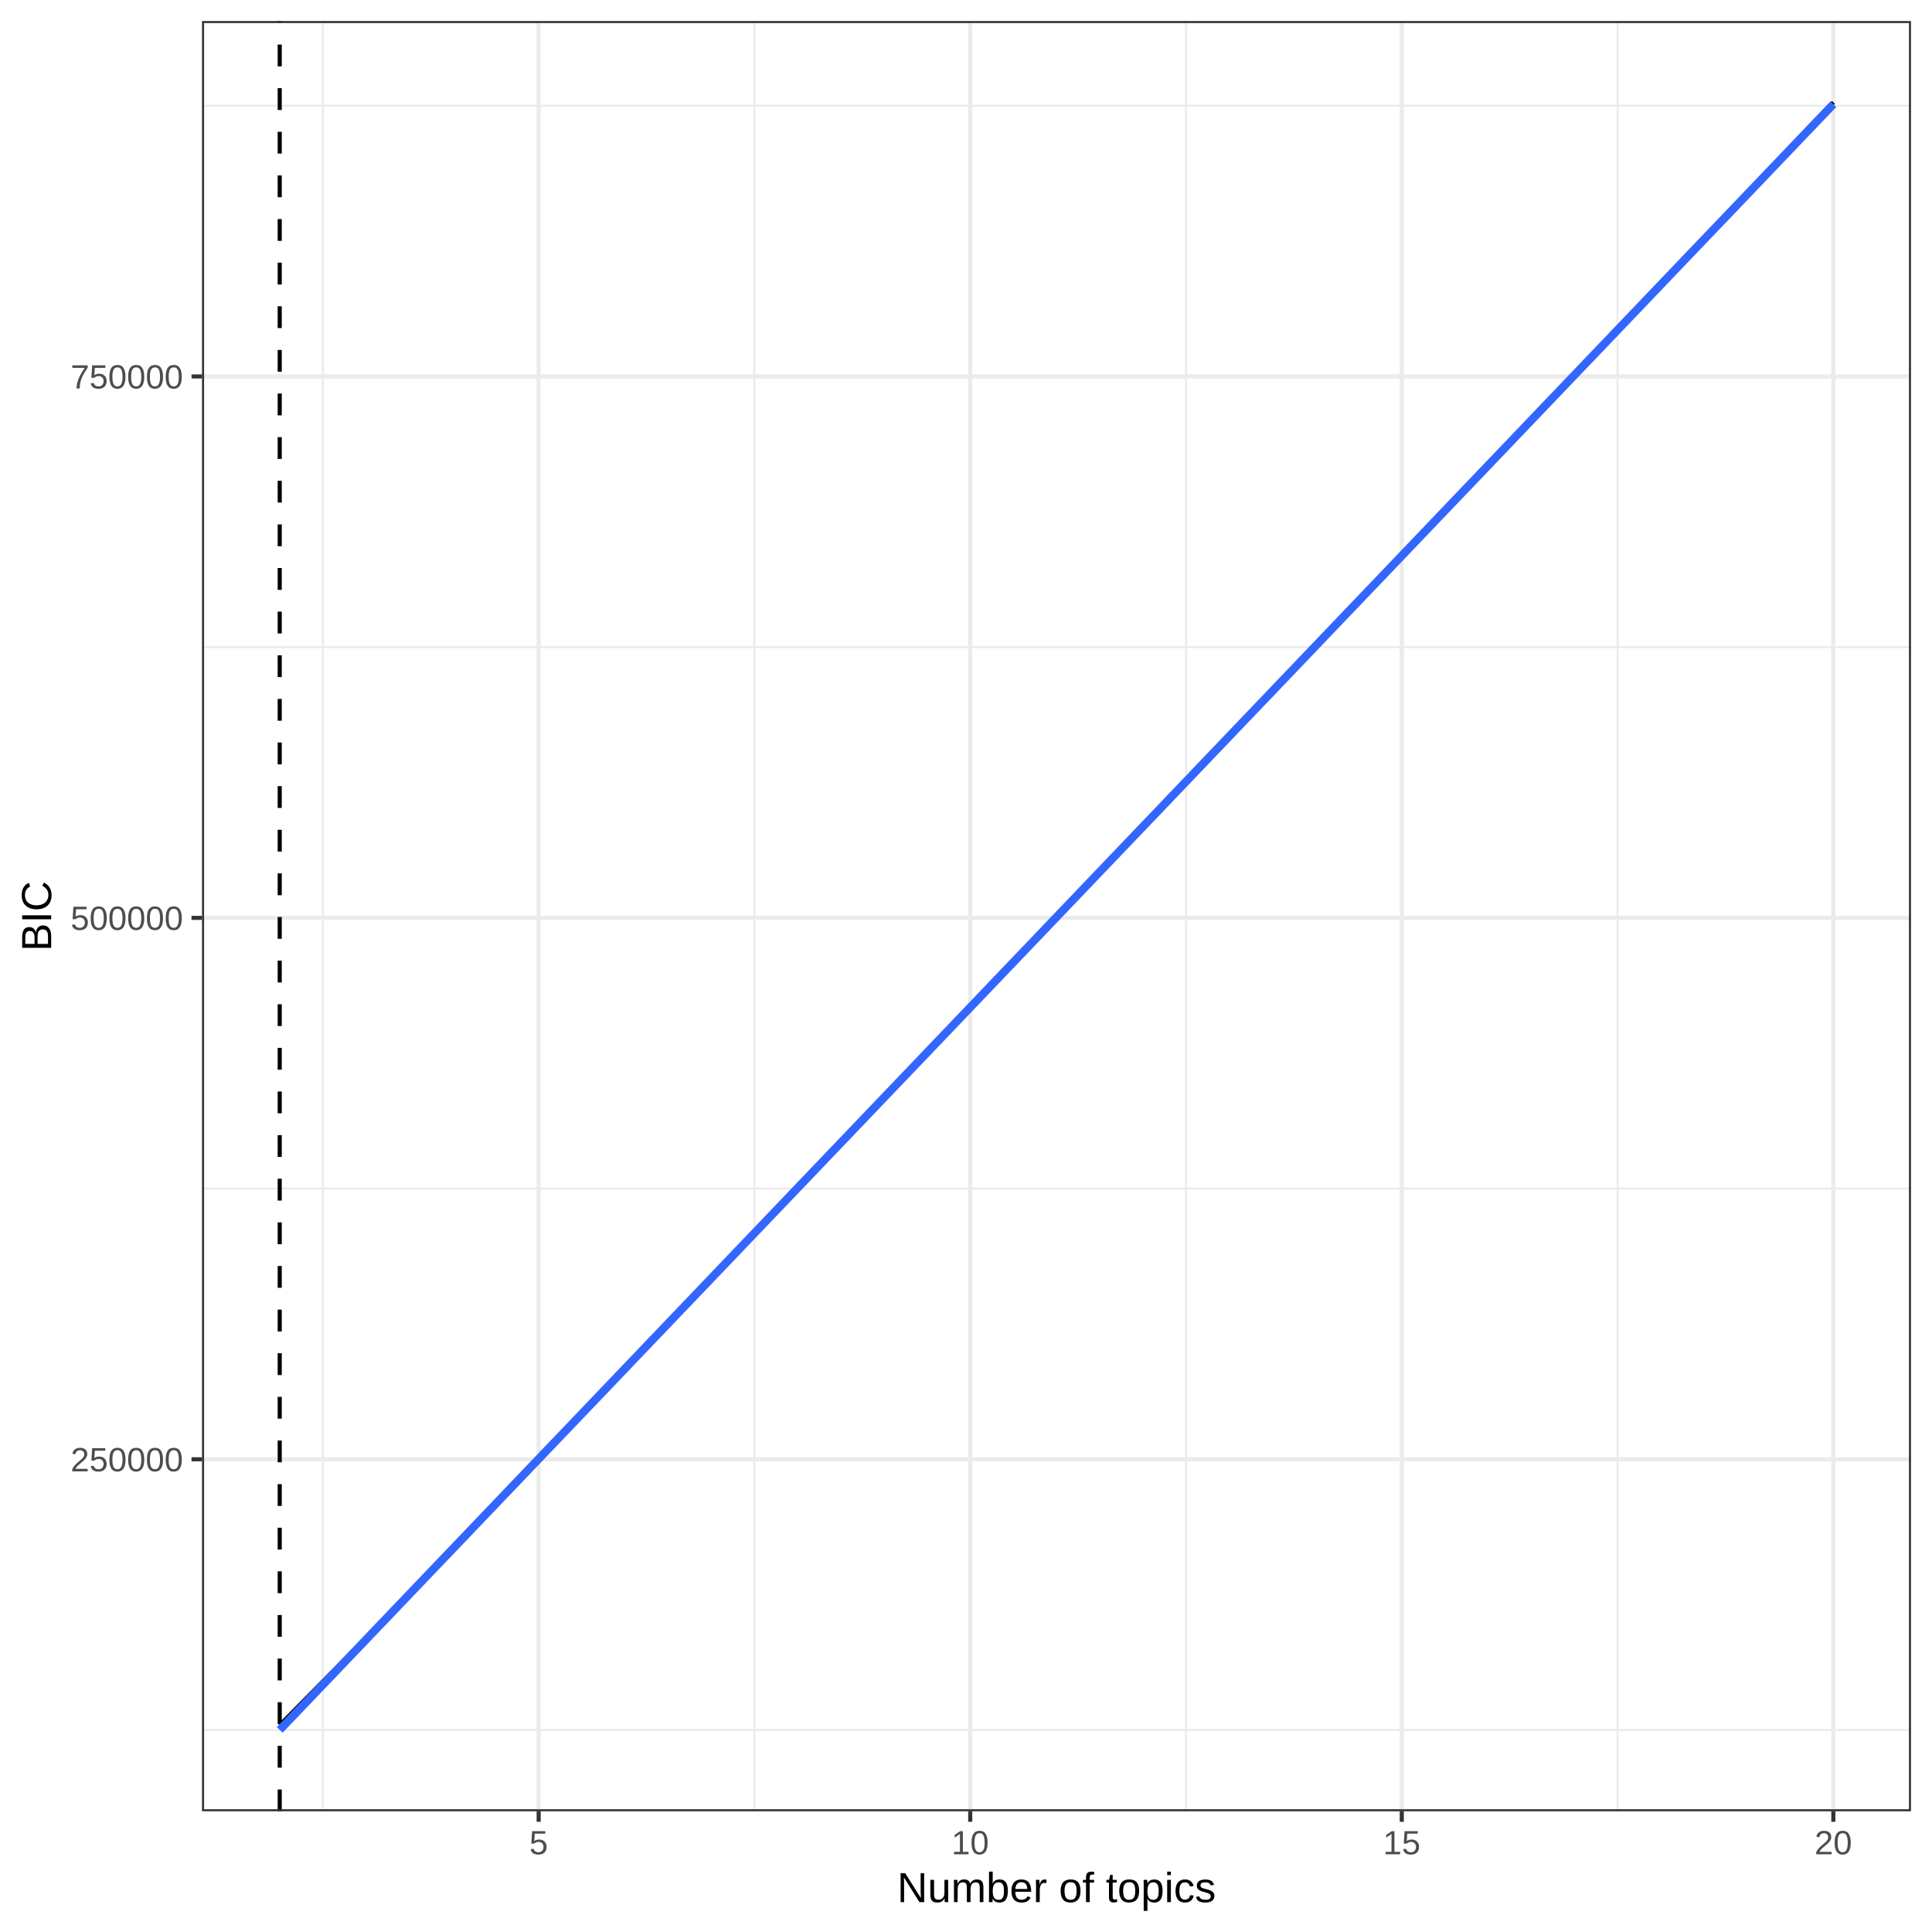
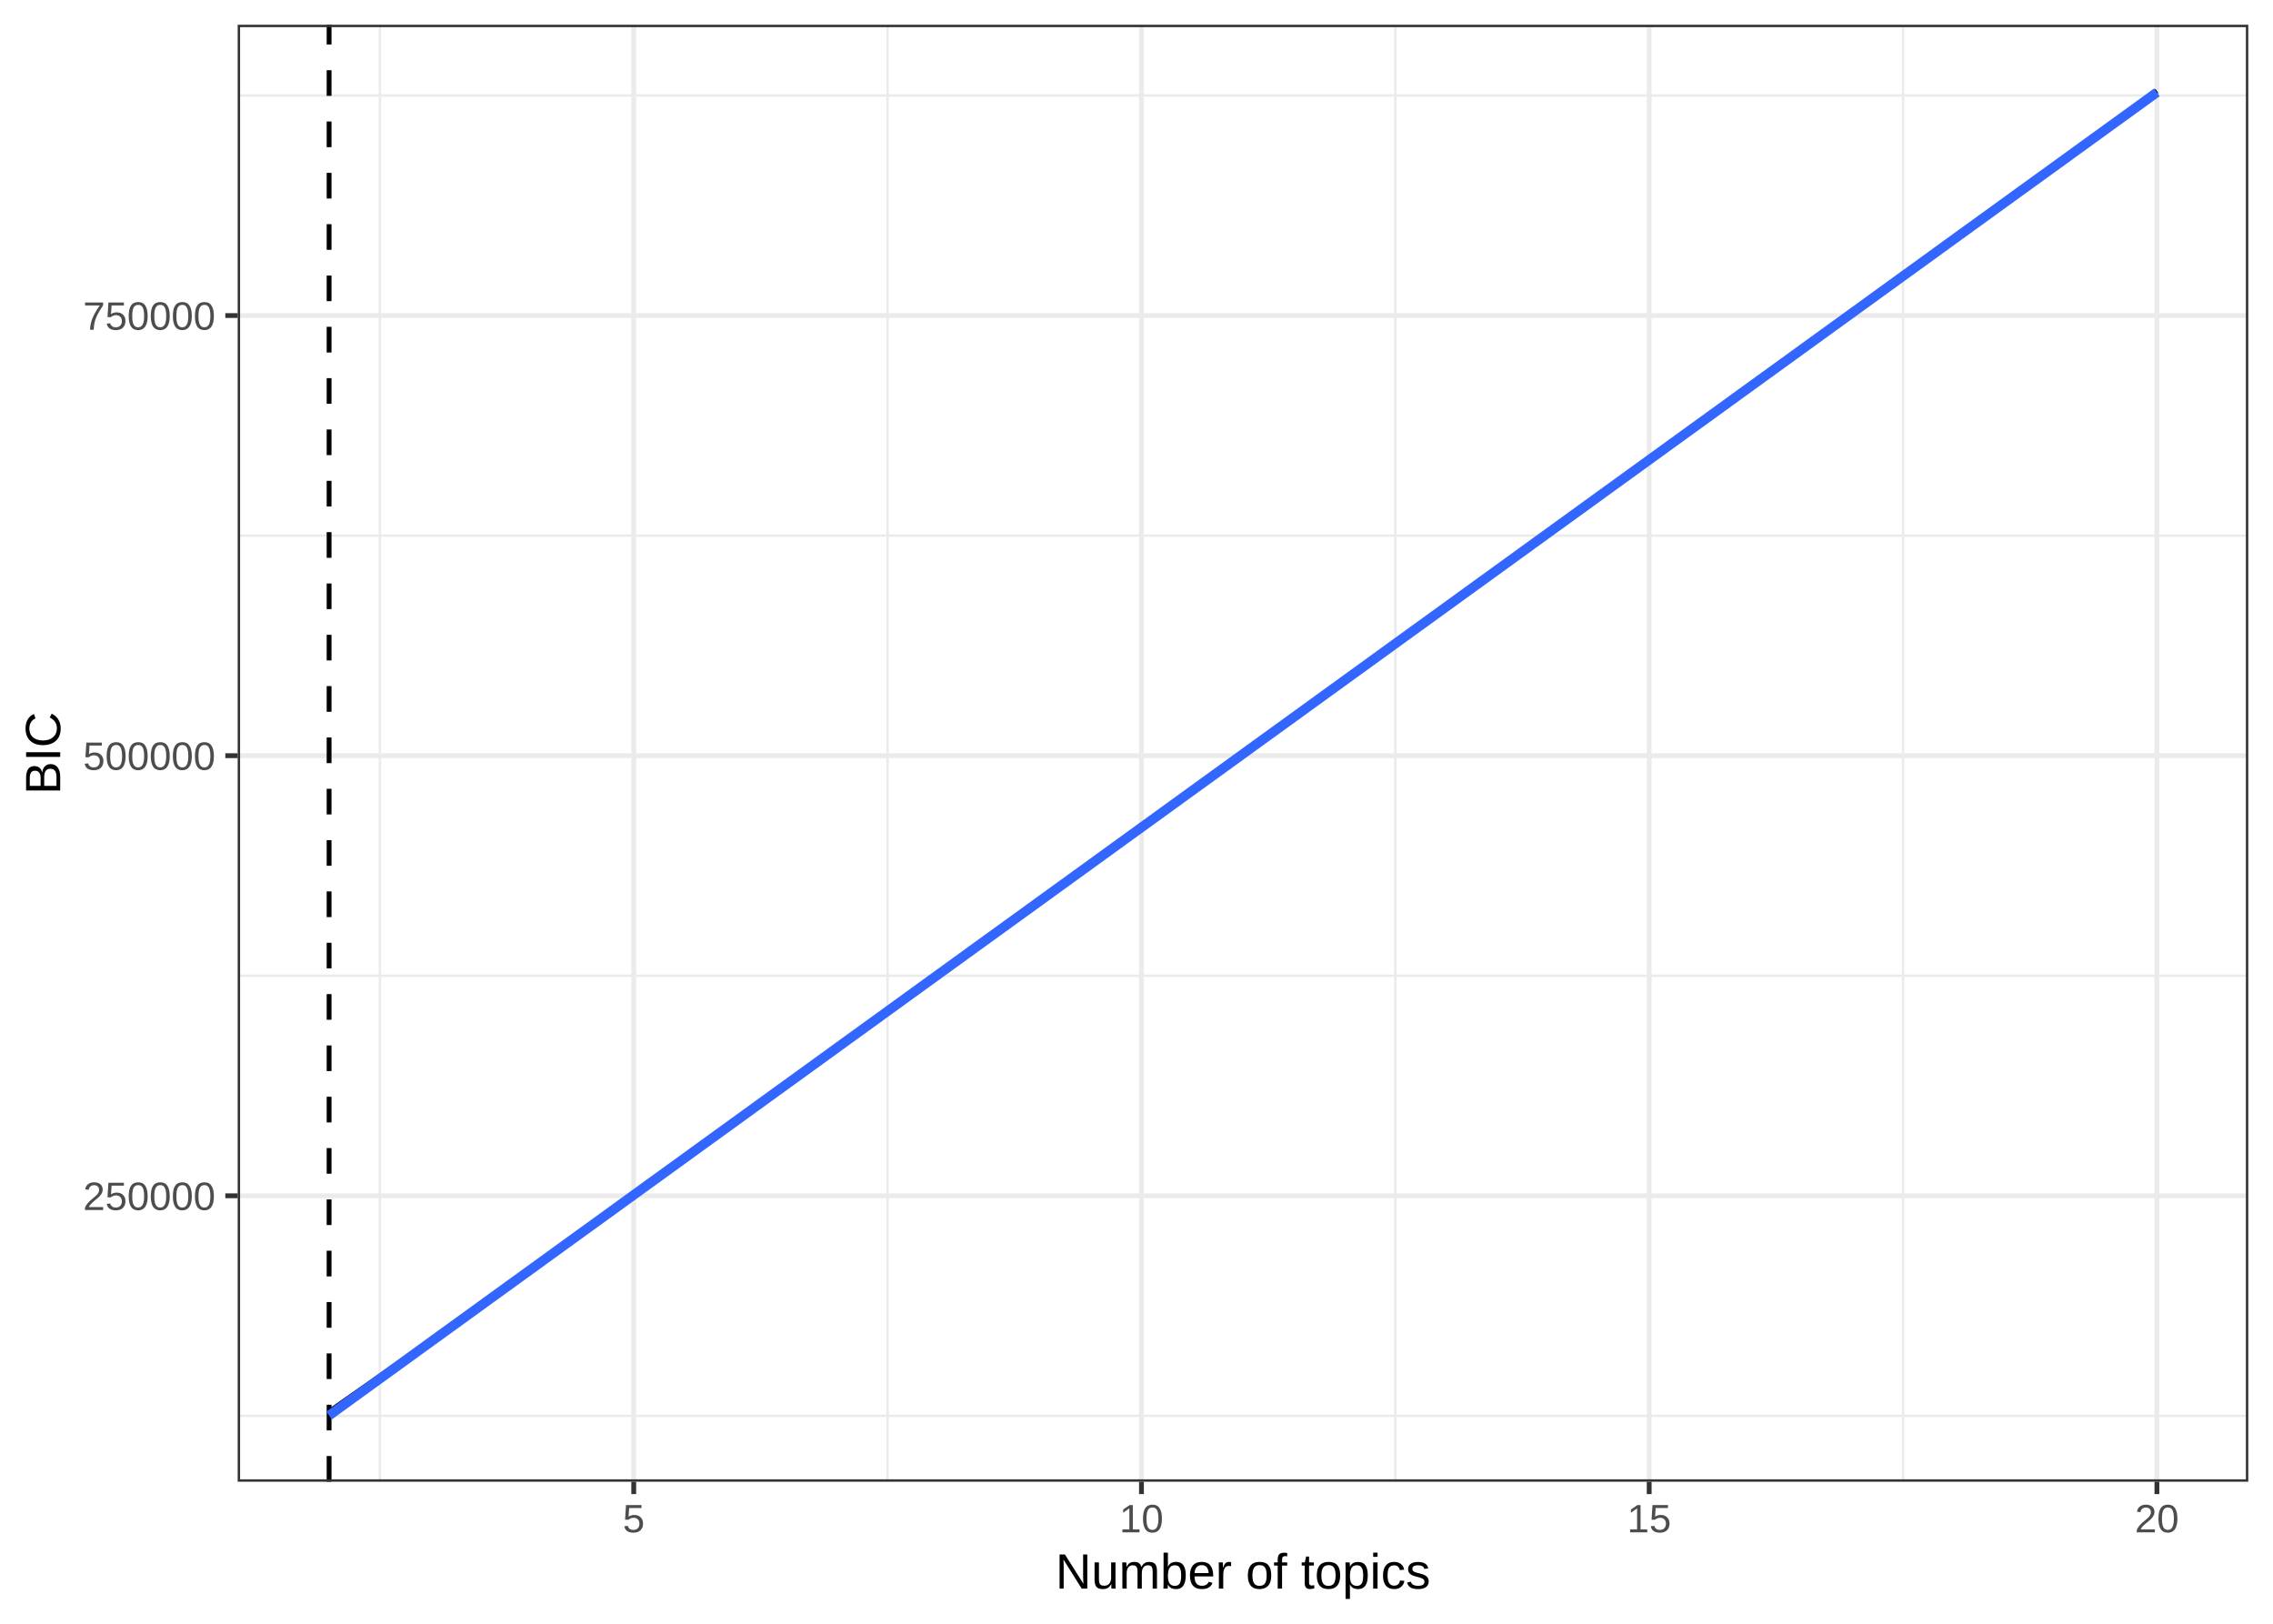
- <svg xmlns="http://www.w3.org/2000/svg" viewBox="0 0 504.00 504.00">
+ <svg xmlns="http://www.w3.org/2000/svg" viewBox="0 0 504.00 360.00">
  <defs>
    <style type="text/css">
    line, polyline, polygon, path, rect, circle {
      fill: none;
      stroke: #000000;
      stroke-linecap: round;
      stroke-linejoin: round;
      stroke-miterlimit: 10.00;
    }
  </style>
  </defs>
  <rect width="100%" height="100%" style="stroke: none; fill: #FFFFFF;" />
-   <rect x="0.00" y="0.00" width="504.00" height="504.00" style="stroke-width: 1.07; stroke: #FFFFFF; fill: #FFFFFF;" />
+   <rect x="0.00" y="0.00" width="504.00" height="360.00" style="stroke-width: 1.07; stroke: #FFFFFF; fill: #FFFFFF;" />
  <defs>
-     <clipPath id="cpNTIuNzB8NDk4LjUyfDQ3Mi41MXw1LjQ4">
-       <rect x="52.70" y="5.48" width="445.82" height="467.03" />
+     <clipPath id="cpNTIuNzB8NDk4LjUyfDMyOC41MXw1LjQ4">
+       <rect x="52.70" y="5.48" width="445.82" height="323.03" />
    </clipPath>
  </defs>
-   <rect x="52.70" y="5.48" width="445.82" height="467.03" style="stroke-width: 1.07; stroke: none; fill: #FFFFFF;" clip-path="url(#cpNTIuNzB8NDk4LjUyfDQ3Mi41MXw1LjQ4)" />
-   <polyline points="52.70,451.30 498.52,451.30 " style="stroke-width: 0.53; stroke: #EBEBEB; stroke-linecap: butt;" clip-path="url(#cpNTIuNzB8NDk4LjUyfDQ3Mi41MXw1LjQ4)" />
-   <polyline points="52.70,310.06 498.52,310.06 " style="stroke-width: 0.53; stroke: #EBEBEB; stroke-linecap: butt;" clip-path="url(#cpNTIuNzB8NDk4LjUyfDQ3Mi41MXw1LjQ4)" />
-   <polyline points="52.70,168.82 498.52,168.82 " style="stroke-width: 0.53; stroke: #EBEBEB; stroke-linecap: butt;" clip-path="url(#cpNTIuNzB8NDk4LjUyfDQ3Mi41MXw1LjQ4)" />
-   <polyline points="52.70,27.57 498.52,27.57 " style="stroke-width: 0.53; stroke: #EBEBEB; stroke-linecap: butt;" clip-path="url(#cpNTIuNzB8NDk4LjUyfDQ3Mi41MXw1LjQ4)" />
-   <polyline points="84.23,472.51 84.23,5.48 " style="stroke-width: 0.53; stroke: #EBEBEB; stroke-linecap: butt;" clip-path="url(#cpNTIuNzB8NDk4LjUyfDQ3Mi41MXw1LjQ4)" />
-   <polyline points="196.81,472.51 196.81,5.48 " style="stroke-width: 0.53; stroke: #EBEBEB; stroke-linecap: butt;" clip-path="url(#cpNTIuNzB8NDk4LjUyfDQ3Mi41MXw1LjQ4)" />
-   <polyline points="309.39,472.51 309.39,5.48 " style="stroke-width: 0.53; stroke: #EBEBEB; stroke-linecap: butt;" clip-path="url(#cpNTIuNzB8NDk4LjUyfDQ3Mi41MXw1LjQ4)" />
-   <polyline points="421.97,472.51 421.97,5.48 " style="stroke-width: 0.53; stroke: #EBEBEB; stroke-linecap: butt;" clip-path="url(#cpNTIuNzB8NDk4LjUyfDQ3Mi41MXw1LjQ4)" />
-   <polyline points="52.70,380.68 498.52,380.68 " style="stroke-width: 1.07; stroke: #EBEBEB; stroke-linecap: butt;" clip-path="url(#cpNTIuNzB8NDk4LjUyfDQ3Mi41MXw1LjQ4)" />
-   <polyline points="52.70,239.44 498.52,239.44 " style="stroke-width: 1.07; stroke: #EBEBEB; stroke-linecap: butt;" clip-path="url(#cpNTIuNzB8NDk4LjUyfDQ3Mi41MXw1LjQ4)" />
-   <polyline points="52.70,98.20 498.52,98.20 " style="stroke-width: 1.07; stroke: #EBEBEB; stroke-linecap: butt;" clip-path="url(#cpNTIuNzB8NDk4LjUyfDQ3Mi41MXw1LjQ4)" />
-   <polyline points="140.52,472.51 140.52,5.48 " style="stroke-width: 1.07; stroke: #EBEBEB; stroke-linecap: butt;" clip-path="url(#cpNTIuNzB8NDk4LjUyfDQ3Mi41MXw1LjQ4)" />
-   <polyline points="253.10,472.51 253.10,5.48 " style="stroke-width: 1.07; stroke: #EBEBEB; stroke-linecap: butt;" clip-path="url(#cpNTIuNzB8NDk4LjUyfDQ3Mi41MXw1LjQ4)" />
-   <polyline points="365.68,472.51 365.68,5.48 " style="stroke-width: 1.07; stroke: #EBEBEB; stroke-linecap: butt;" clip-path="url(#cpNTIuNzB8NDk4LjUyfDQ3Mi41MXw1LjQ4)" />
-   <polyline points="478.26,472.51 478.26,5.48 " style="stroke-width: 1.07; stroke: #EBEBEB; stroke-linecap: butt;" clip-path="url(#cpNTIuNzB8NDk4LjUyfDQ3Mi41MXw1LjQ4)" />
-   <polyline points="72.97,450.04 95.48,427.25 118.00,404.09 140.52,380.77 163.03,357.35 185.55,333.87 208.06,310.31 230.58,286.76 253.10,263.17 275.61,239.58 298.13,215.94 320.64,192.31 343.16,168.68 365.68,145.04 388.19,121.37 410.71,97.72 433.22,74.06 455.74,50.39 478.26,26.71 " style="stroke-width: 1.07; stroke-linecap: butt;" clip-path="url(#cpNTIuNzB8NDk4LjUyfDQ3Mi41MXw1LjQ4)" />
-   <line x1="72.97" y1="472.51" x2="72.97" y2="5.48" style="stroke-width: 1.07; stroke-dasharray: 5.69,5.69; stroke-linecap: butt;" clip-path="url(#cpNTIuNzB8NDk4LjUyfDQ3Mi41MXw1LjQ4)" />
-   <polyline points="72.97,451.28 78.10,445.91 83.23,440.54 88.36,435.18 93.49,429.81 98.62,424.44 103.75,419.07 108.88,413.70 114.01,408.33 119.14,402.97 124.27,397.60 129.40,392.23 134.53,386.86 139.66,381.49 144.79,376.12 149.92,370.76 155.05,365.39 160.18,360.02 165.31,354.65 170.44,349.28 175.57,343.91 180.70,338.55 185.83,333.18 190.96,327.81 196.09,322.44 201.22,317.07 206.35,311.71 211.48,306.34 216.61,300.97 221.75,295.60 226.88,290.23 232.01,284.86 237.14,279.50 242.27,274.13 247.40,268.76 252.53,263.39 257.66,258.02 262.79,252.65 267.92,247.29 273.05,241.92 278.18,236.55 283.31,231.18 288.44,225.81 293.57,220.44 298.70,215.08 303.83,209.71 308.96,204.34 314.09,198.97 319.22,193.60 324.35,188.23 329.48,182.87 334.61,177.50 339.74,172.13 344.87,166.76 350.00,161.39 355.13,156.03 360.26,150.66 365.39,145.29 370.52,139.92 375.65,134.55 380.78,129.18 385.91,123.82 391.04,118.45 396.17,113.08 401.30,107.71 406.43,102.34 411.56,96.97 416.69,91.61 421.82,86.24 426.95,80.87 432.08,75.50 437.21,70.13 442.34,64.76 447.47,59.40 452.61,54.03 457.74,48.66 462.87,43.29 468.00,37.92 473.13,32.55 478.26,27.19 " style="stroke-width: 2.13; stroke: #3366FF; stroke-linecap: butt;" clip-path="url(#cpNTIuNzB8NDk4LjUyfDQ3Mi41MXw1LjQ4)" />
-   <rect x="52.70" y="5.48" width="445.82" height="467.03" style="stroke-width: 1.07; stroke: #333333;" clip-path="url(#cpNTIuNzB8NDk4LjUyfDQ3Mi41MXw1LjQ4)" />
+   <rect x="52.70" y="5.48" width="445.82" height="323.03" style="stroke-width: 1.07; stroke: none; fill: #FFFFFF;" clip-path="url(#cpNTIuNzB8NDk4LjUyfDMyOC41MXw1LjQ4)" />
+   <polyline points="52.70,313.91 498.52,313.91 " style="stroke-width: 0.53; stroke: #EBEBEB; stroke-linecap: butt;" clip-path="url(#cpNTIuNzB8NDk4LjUyfDMyOC41MXw1LjQ4)" />
+   <polyline points="52.70,216.33 498.52,216.33 " style="stroke-width: 0.53; stroke: #EBEBEB; stroke-linecap: butt;" clip-path="url(#cpNTIuNzB8NDk4LjUyfDMyOC41MXw1LjQ4)" />
+   <polyline points="52.70,118.75 498.52,118.75 " style="stroke-width: 0.53; stroke: #EBEBEB; stroke-linecap: butt;" clip-path="url(#cpNTIuNzB8NDk4LjUyfDMyOC41MXw1LjQ4)" />
+   <polyline points="52.70,21.17 498.52,21.17 " style="stroke-width: 0.53; stroke: #EBEBEB; stroke-linecap: butt;" clip-path="url(#cpNTIuNzB8NDk4LjUyfDMyOC41MXw1LjQ4)" />
+   <polyline points="84.23,328.51 84.23,5.48 " style="stroke-width: 0.53; stroke: #EBEBEB; stroke-linecap: butt;" clip-path="url(#cpNTIuNzB8NDk4LjUyfDMyOC41MXw1LjQ4)" />
+   <polyline points="196.81,328.51 196.81,5.48 " style="stroke-width: 0.53; stroke: #EBEBEB; stroke-linecap: butt;" clip-path="url(#cpNTIuNzB8NDk4LjUyfDMyOC41MXw1LjQ4)" />
+   <polyline points="309.39,328.51 309.39,5.48 " style="stroke-width: 0.53; stroke: #EBEBEB; stroke-linecap: butt;" clip-path="url(#cpNTIuNzB8NDk4LjUyfDMyOC41MXw1LjQ4)" />
+   <polyline points="421.97,328.51 421.97,5.48 " style="stroke-width: 0.53; stroke: #EBEBEB; stroke-linecap: butt;" clip-path="url(#cpNTIuNzB8NDk4LjUyfDMyOC41MXw1LjQ4)" />
+   <polyline points="52.70,265.12 498.52,265.12 " style="stroke-width: 1.07; stroke: #EBEBEB; stroke-linecap: butt;" clip-path="url(#cpNTIuNzB8NDk4LjUyfDMyOC41MXw1LjQ4)" />
+   <polyline points="52.70,167.54 498.52,167.54 " style="stroke-width: 1.07; stroke: #EBEBEB; stroke-linecap: butt;" clip-path="url(#cpNTIuNzB8NDk4LjUyfDMyOC41MXw1LjQ4)" />
+   <polyline points="52.70,69.96 498.52,69.96 " style="stroke-width: 1.07; stroke: #EBEBEB; stroke-linecap: butt;" clip-path="url(#cpNTIuNzB8NDk4LjUyfDMyOC41MXw1LjQ4)" />
+   <polyline points="140.52,328.51 140.52,5.48 " style="stroke-width: 1.07; stroke: #EBEBEB; stroke-linecap: butt;" clip-path="url(#cpNTIuNzB8NDk4LjUyfDMyOC41MXw1LjQ4)" />
+   <polyline points="253.10,328.51 253.10,5.48 " style="stroke-width: 1.07; stroke: #EBEBEB; stroke-linecap: butt;" clip-path="url(#cpNTIuNzB8NDk4LjUyfDMyOC41MXw1LjQ4)" />
+   <polyline points="365.68,328.51 365.68,5.48 " style="stroke-width: 1.07; stroke: #EBEBEB; stroke-linecap: butt;" clip-path="url(#cpNTIuNzB8NDk4LjUyfDMyOC41MXw1LjQ4)" />
+   <polyline points="478.26,328.51 478.26,5.48 " style="stroke-width: 1.07; stroke: #EBEBEB; stroke-linecap: butt;" clip-path="url(#cpNTIuNzB8NDk4LjUyfDMyOC41MXw1LjQ4)" />
+   <polyline points="72.97,312.96 95.48,297.20 118.00,281.19 140.52,265.06 163.03,248.85 185.55,232.61 208.06,216.33 230.58,200.03 253.10,183.72 275.61,167.39 298.13,151.02 320.64,134.71 343.16,118.35 365.68,101.98 388.19,85.62 410.71,69.26 433.22,52.89 455.74,36.51 478.26,20.16 " style="stroke-width: 1.07; stroke-linecap: butt;" clip-path="url(#cpNTIuNzB8NDk4LjUyfDMyOC41MXw1LjQ4)" />
+   <line x1="72.97" y1="328.51" x2="72.97" y2="5.48" style="stroke-width: 1.07; stroke-dasharray: 5.69,5.69; stroke-linecap: butt;" clip-path="url(#cpNTIuNzB8NDk4LjUyfDMyOC41MXw1LjQ4)" />
+   <polyline points="72.97,313.83 78.10,310.11 83.23,306.40 88.36,302.69 93.49,298.97 98.62,295.26 103.75,291.55 108.88,287.83 114.01,284.12 119.14,280.41 124.27,276.69 129.40,272.98 134.53,269.27 139.66,265.55 144.79,261.84 149.92,258.13 155.05,254.41 160.18,250.70 165.31,246.99 170.44,243.27 175.57,239.56 180.70,235.85 185.83,232.13 190.96,228.42 196.09,224.71 201.22,220.99 206.35,217.28 211.48,213.57 216.61,209.85 221.75,206.14 226.88,202.43 232.01,198.71 237.14,195.00 242.27,191.29 247.40,187.57 252.53,183.86 257.66,180.15 262.79,176.43 267.92,172.72 273.05,169.01 278.18,165.29 283.31,161.58 288.44,157.87 293.57,154.15 298.70,150.44 303.83,146.73 308.96,143.01 314.09,139.30 319.22,135.59 324.35,131.87 329.48,128.16 334.61,124.45 339.74,120.73 344.87,117.02 350.00,113.31 355.13,109.59 360.26,105.88 365.39,102.17 370.52,98.45 375.65,94.74 380.78,91.03 385.91,87.31 391.04,83.60 396.17,79.89 401.30,76.17 406.43,72.46 411.56,68.75 416.69,65.03 421.82,61.32 426.95,57.61 432.08,53.89 437.21,50.18 442.34,46.47 447.47,42.75 452.61,39.04 457.74,35.33 462.87,31.61 468.00,27.90 473.13,24.19 478.26,20.47 " style="stroke-width: 2.13; stroke: #3366FF; stroke-linecap: butt;" clip-path="url(#cpNTIuNzB8NDk4LjUyfDMyOC41MXw1LjQ4)" />
+   <rect x="52.70" y="5.48" width="445.82" height="323.03" style="stroke-width: 1.07; stroke: #333333;" clip-path="url(#cpNTIuNzB8NDk4LjUyfDMyOC41MXw1LjQ4)" />
  <defs>
-     <clipPath id="cpMC4wMHw1MDQuMDB8NTA0LjAwfDAuMDA=">
-       <rect x="0.00" y="0.00" width="504.00" height="504.00" />
+     <clipPath id="cpMC4wMHw1MDQuMDB8MzYwLjAwfDAuMDA=">
+       <rect x="0.00" y="0.00" width="504.00" height="360.00" />
    </clipPath>
  </defs>
-   <g clip-path="url(#cpMC4wMHw1MDQuMDB8NTA0LjAwfDAuMDA=)">
-     <text x="18.41" y="383.83" style="font-size: 8.80px; fill: #4D4D4D; font-family: Arial;" textLength="29.36px" lengthAdjust="spacingAndGlyphs">250000</text>
+   <g clip-path="url(#cpMC4wMHw1MDQuMDB8MzYwLjAwfDAuMDA=)">
+     <text x="18.41" y="268.27" style="font-size: 8.80px; fill: #4D4D4D; font-family: Arial;" textLength="29.36px" lengthAdjust="spacingAndGlyphs">250000</text>
  </g>
-   <g clip-path="url(#cpMC4wMHw1MDQuMDB8NTA0LjAwfDAuMDA=)">
-     <text x="18.41" y="242.59" style="font-size: 8.80px; fill: #4D4D4D; font-family: Arial;" textLength="29.36px" lengthAdjust="spacingAndGlyphs">500000</text>
+   <g clip-path="url(#cpMC4wMHw1MDQuMDB8MzYwLjAwfDAuMDA=)">
+     <text x="18.41" y="170.69" style="font-size: 8.80px; fill: #4D4D4D; font-family: Arial;" textLength="29.36px" lengthAdjust="spacingAndGlyphs">500000</text>
  </g>
-   <g clip-path="url(#cpMC4wMHw1MDQuMDB8NTA0LjAwfDAuMDA=)">
-     <text x="18.41" y="101.35" style="font-size: 8.80px; fill: #4D4D4D; font-family: Arial;" textLength="29.36px" lengthAdjust="spacingAndGlyphs">750000</text>
+   <g clip-path="url(#cpMC4wMHw1MDQuMDB8MzYwLjAwfDAuMDA=)">
+     <text x="18.41" y="73.11" style="font-size: 8.80px; fill: #4D4D4D; font-family: Arial;" textLength="29.36px" lengthAdjust="spacingAndGlyphs">750000</text>
  </g>
-   <polyline points="49.96,380.68 52.70,380.68 " style="stroke-width: 1.07; stroke: #333333; stroke-linecap: butt;" clip-path="url(#cpMC4wMHw1MDQuMDB8NTA0LjAwfDAuMDA=)" />
-   <polyline points="49.96,239.44 52.70,239.44 " style="stroke-width: 1.07; stroke: #333333; stroke-linecap: butt;" clip-path="url(#cpMC4wMHw1MDQuMDB8NTA0LjAwfDAuMDA=)" />
-   <polyline points="49.96,98.20 52.70,98.20 " style="stroke-width: 1.07; stroke: #333333; stroke-linecap: butt;" clip-path="url(#cpMC4wMHw1MDQuMDB8NTA0LjAwfDAuMDA=)" />
-   <polyline points="140.52,475.25 140.52,472.51 " style="stroke-width: 1.07; stroke: #333333; stroke-linecap: butt;" clip-path="url(#cpMC4wMHw1MDQuMDB8NTA0LjAwfDAuMDA=)" />
-   <polyline points="253.10,475.25 253.10,472.51 " style="stroke-width: 1.07; stroke: #333333; stroke-linecap: butt;" clip-path="url(#cpMC4wMHw1MDQuMDB8NTA0LjAwfDAuMDA=)" />
-   <polyline points="365.68,475.25 365.68,472.51 " style="stroke-width: 1.07; stroke: #333333; stroke-linecap: butt;" clip-path="url(#cpMC4wMHw1MDQuMDB8NTA0LjAwfDAuMDA=)" />
-   <polyline points="478.26,475.25 478.26,472.51 " style="stroke-width: 1.07; stroke: #333333; stroke-linecap: butt;" clip-path="url(#cpMC4wMHw1MDQuMDB8NTA0LjAwfDAuMDA=)" />
-   <g clip-path="url(#cpMC4wMHw1MDQuMDB8NTA0LjAwfDAuMDA=)">
-     <text x="138.07" y="483.74" style="font-size: 8.80px; fill: #4D4D4D; font-family: Arial;" textLength="4.89px" lengthAdjust="spacingAndGlyphs">5</text>
+   <polyline points="49.96,265.12 52.70,265.12 " style="stroke-width: 1.07; stroke: #333333; stroke-linecap: butt;" clip-path="url(#cpMC4wMHw1MDQuMDB8MzYwLjAwfDAuMDA=)" />
+   <polyline points="49.96,167.54 52.70,167.54 " style="stroke-width: 1.07; stroke: #333333; stroke-linecap: butt;" clip-path="url(#cpMC4wMHw1MDQuMDB8MzYwLjAwfDAuMDA=)" />
+   <polyline points="49.96,69.96 52.70,69.96 " style="stroke-width: 1.07; stroke: #333333; stroke-linecap: butt;" clip-path="url(#cpMC4wMHw1MDQuMDB8MzYwLjAwfDAuMDA=)" />
+   <polyline points="140.52,331.25 140.52,328.51 " style="stroke-width: 1.07; stroke: #333333; stroke-linecap: butt;" clip-path="url(#cpMC4wMHw1MDQuMDB8MzYwLjAwfDAuMDA=)" />
+   <polyline points="253.10,331.25 253.10,328.51 " style="stroke-width: 1.07; stroke: #333333; stroke-linecap: butt;" clip-path="url(#cpMC4wMHw1MDQuMDB8MzYwLjAwfDAuMDA=)" />
+   <polyline points="365.68,331.25 365.68,328.51 " style="stroke-width: 1.07; stroke: #333333; stroke-linecap: butt;" clip-path="url(#cpMC4wMHw1MDQuMDB8MzYwLjAwfDAuMDA=)" />
+   <polyline points="478.26,331.25 478.26,328.51 " style="stroke-width: 1.07; stroke: #333333; stroke-linecap: butt;" clip-path="url(#cpMC4wMHw1MDQuMDB8MzYwLjAwfDAuMDA=)" />
+   <g clip-path="url(#cpMC4wMHw1MDQuMDB8MzYwLjAwfDAuMDA=)">
+     <text x="138.07" y="339.74" style="font-size: 8.80px; fill: #4D4D4D; font-family: Arial;" textLength="4.89px" lengthAdjust="spacingAndGlyphs">5</text>
  </g>
-   <g clip-path="url(#cpMC4wMHw1MDQuMDB8NTA0LjAwfDAuMDA=)">
-     <text x="248.20" y="483.74" style="font-size: 8.80px; fill: #4D4D4D; font-family: Arial;" textLength="9.79px" lengthAdjust="spacingAndGlyphs">10</text>
+   <g clip-path="url(#cpMC4wMHw1MDQuMDB8MzYwLjAwfDAuMDA=)">
+     <text x="248.20" y="339.74" style="font-size: 8.80px; fill: #4D4D4D; font-family: Arial;" textLength="9.79px" lengthAdjust="spacingAndGlyphs">10</text>
  </g>
-   <g clip-path="url(#cpMC4wMHw1MDQuMDB8NTA0LjAwfDAuMDA=)">
-     <text x="360.78" y="483.74" style="font-size: 8.80px; fill: #4D4D4D; font-family: Arial;" textLength="9.79px" lengthAdjust="spacingAndGlyphs">15</text>
+   <g clip-path="url(#cpMC4wMHw1MDQuMDB8MzYwLjAwfDAuMDA=)">
+     <text x="360.78" y="339.74" style="font-size: 8.80px; fill: #4D4D4D; font-family: Arial;" textLength="9.79px" lengthAdjust="spacingAndGlyphs">15</text>
  </g>
-   <g clip-path="url(#cpMC4wMHw1MDQuMDB8NTA0LjAwfDAuMDA=)">
-     <text x="473.36" y="483.74" style="font-size: 8.80px; fill: #4D4D4D; font-family: Arial;" textLength="9.79px" lengthAdjust="spacingAndGlyphs">20</text>
+   <g clip-path="url(#cpMC4wMHw1MDQuMDB8MzYwLjAwfDAuMDA=)">
+     <text x="473.36" y="339.74" style="font-size: 8.80px; fill: #4D4D4D; font-family: Arial;" textLength="9.79px" lengthAdjust="spacingAndGlyphs">20</text>
  </g>
-   <g clip-path="url(#cpMC4wMHw1MDQuMDB8NTA0LjAwfDAuMDA=)">
-     <text x="234.04" y="496.21" style="font-size: 11.00px; font-family: Arial;" textLength="83.14px" lengthAdjust="spacingAndGlyphs">Number of topics</text>
+   <g clip-path="url(#cpMC4wMHw1MDQuMDB8MzYwLjAwfDAuMDA=)">
+     <text x="234.04" y="352.21" style="font-size: 11.00px; font-family: Arial;" textLength="83.14px" lengthAdjust="spacingAndGlyphs">Number of topics</text>
  </g>
-   <g clip-path="url(#cpMC4wMHw1MDQuMDB8NTA0LjAwfDAuMDA=)">
-     <text transform="translate(13.35,248.16) rotate(-90)" style="font-size: 11.00px; font-family: Arial;" textLength="18.34px" lengthAdjust="spacingAndGlyphs">BIC</text>
+   <g clip-path="url(#cpMC4wMHw1MDQuMDB8MzYwLjAwfDAuMDA=)">
+     <text transform="translate(13.35,176.16) rotate(-90)" style="font-size: 11.00px; font-family: Arial;" textLength="18.34px" lengthAdjust="spacingAndGlyphs">BIC</text>
  </g>
</svg>
